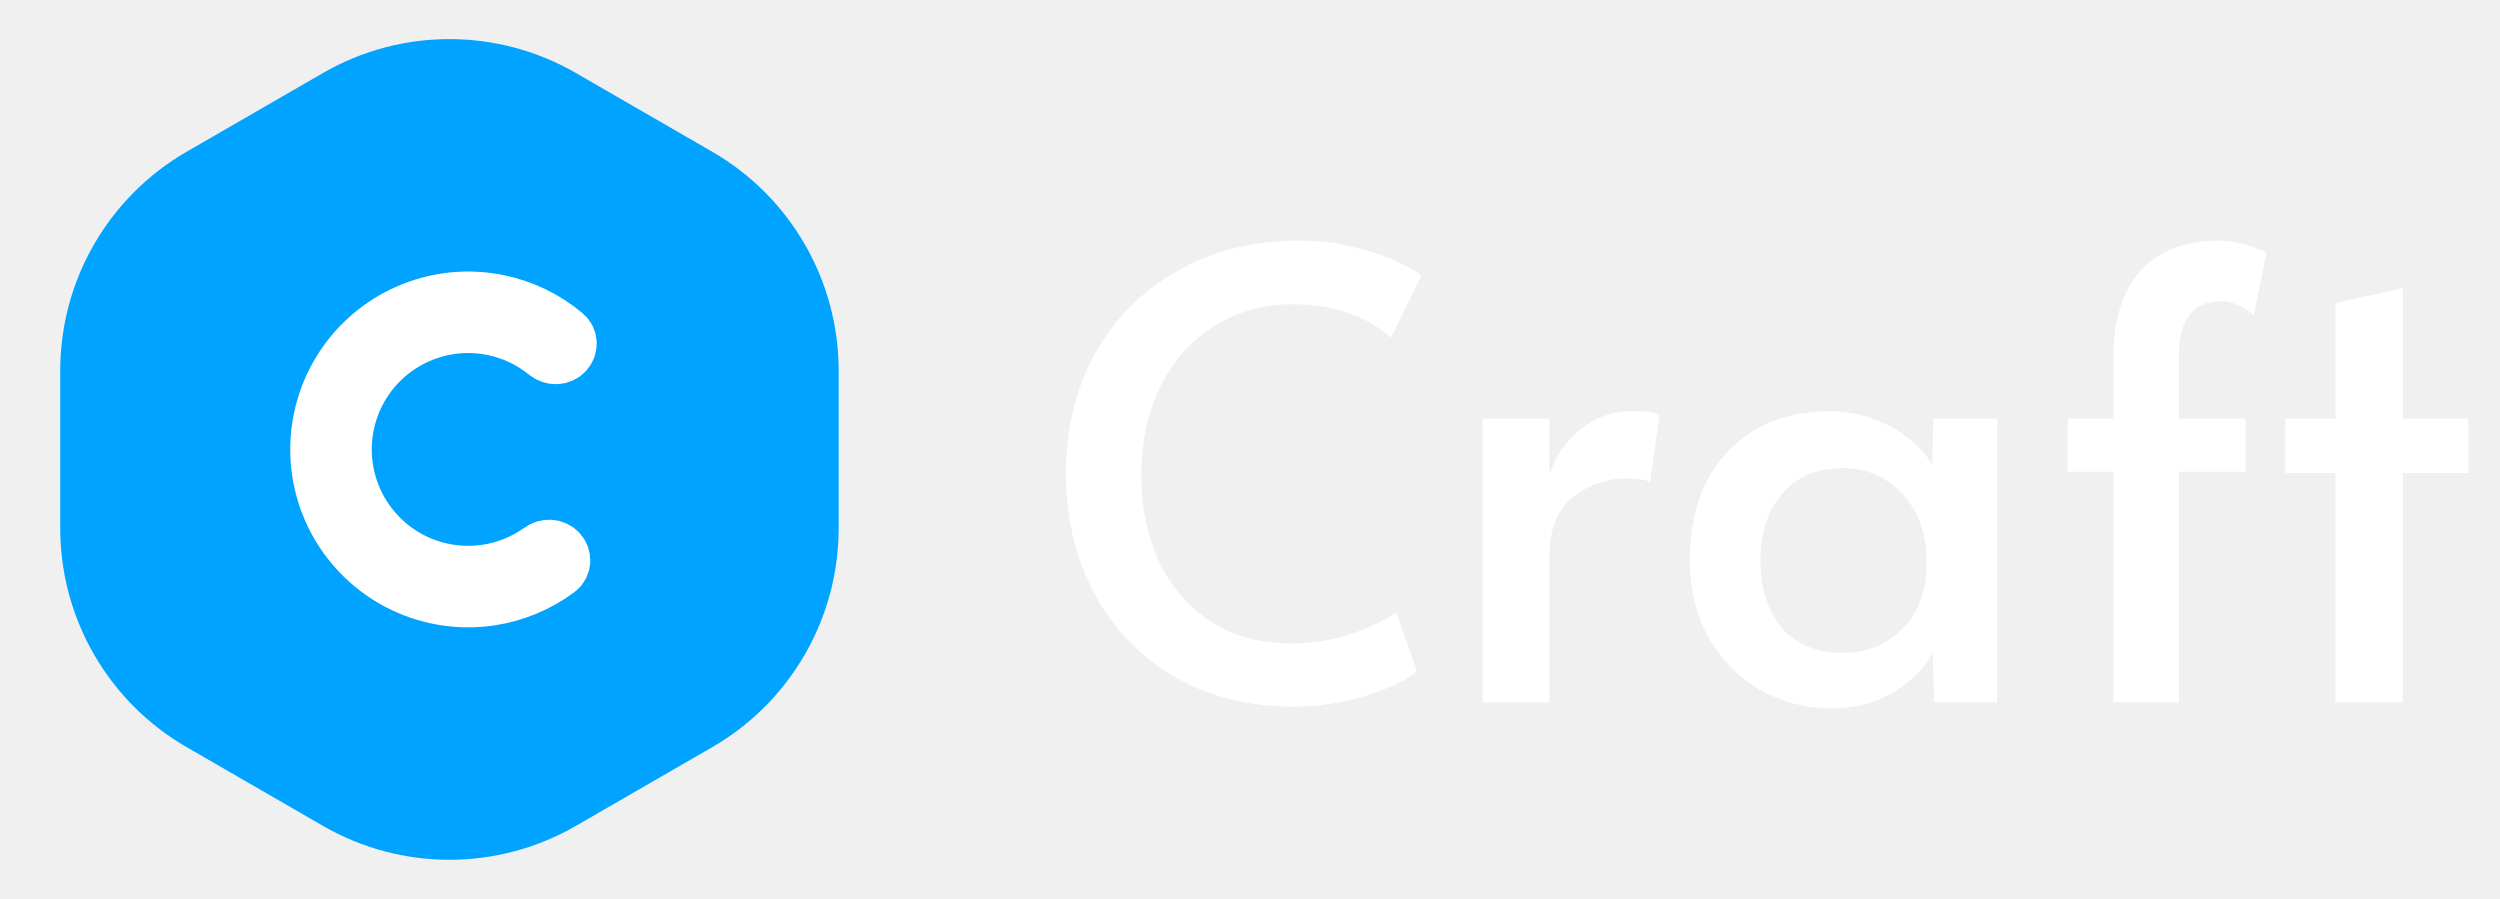
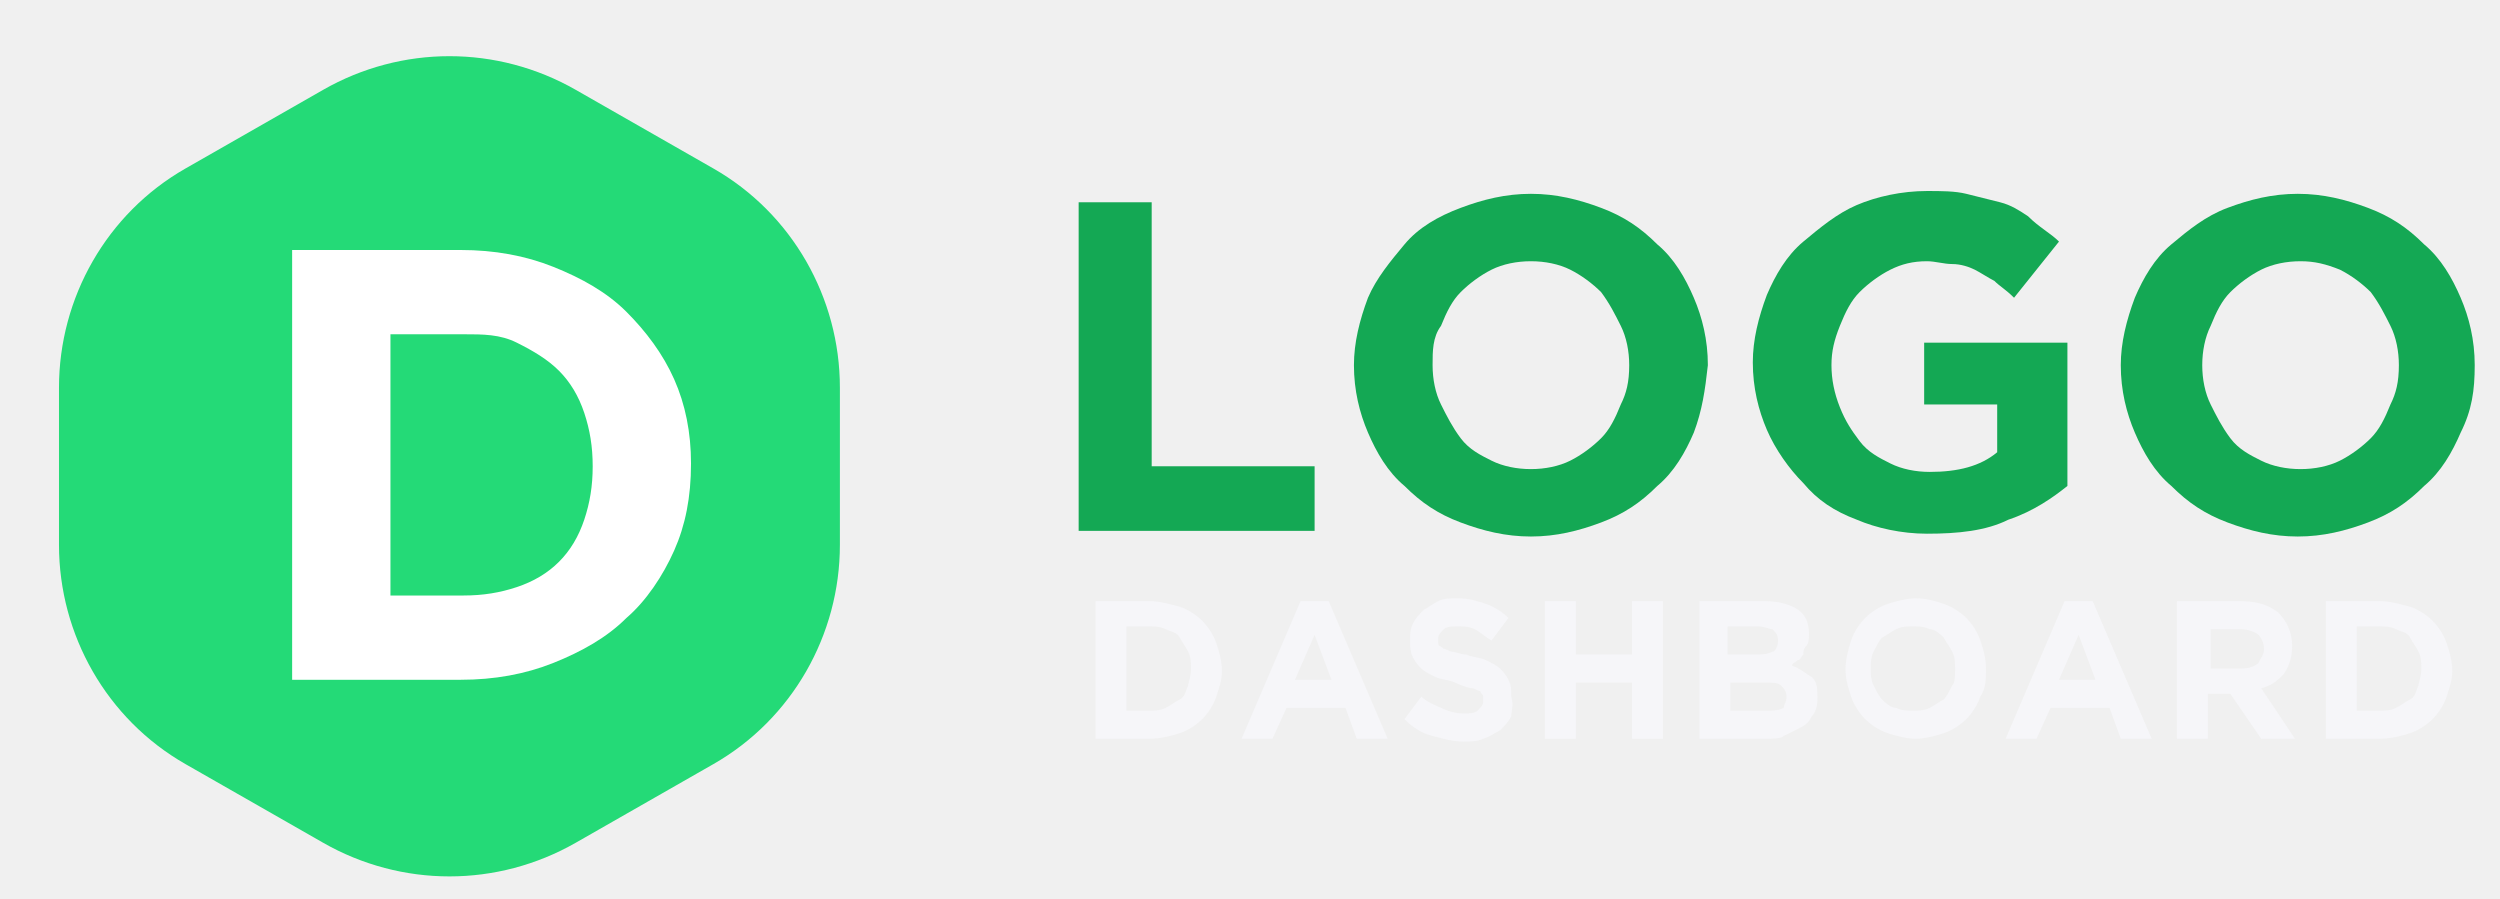
- <svg xmlns="http://www.w3.org/2000/svg" width="89" height="32" viewBox="0 0 89 32" fill="none">
-   <path d="M46.064 25.154C44.392 25.154 42.94 24.78 41.708 24.032C40.491 23.284 39.559 22.287 38.914 21.04C38.269 19.779 37.946 18.393 37.946 16.882C37.946 15.283 38.291 13.853 38.98 12.592C39.684 11.331 40.667 10.348 41.928 9.644C43.189 8.925 44.619 8.566 46.218 8.566C46.937 8.566 47.604 8.647 48.22 8.808C48.851 8.955 49.371 9.131 49.782 9.336C50.193 9.527 50.464 9.688 50.596 9.82L49.518 12.02C48.623 11.228 47.457 10.832 46.02 10.832C45.008 10.832 44.091 11.081 43.27 11.58C42.449 12.079 41.803 12.79 41.334 13.714C40.865 14.638 40.63 15.709 40.63 16.926C40.63 18.041 40.835 19.053 41.246 19.962C41.671 20.871 42.287 21.59 43.094 22.118C43.901 22.646 44.861 22.91 45.976 22.91C47.267 22.91 48.513 22.543 49.716 21.81L50.442 23.9C50.119 24.193 49.525 24.479 48.66 24.758C47.809 25.022 46.944 25.154 46.064 25.154ZM52.783 14.902H55.159V16.882C55.394 16.207 55.775 15.665 56.303 15.254C56.831 14.843 57.432 14.638 58.107 14.638C58.576 14.638 58.899 14.682 59.075 14.77L58.745 17.168C58.613 17.08 58.327 17.036 57.887 17.036C57.198 17.036 56.567 17.256 55.995 17.696C55.438 18.136 55.159 18.84 55.159 19.808V25H52.783V14.902ZM65.221 25.22C64.312 25.22 63.469 25.007 62.691 24.582C61.929 24.142 61.313 23.526 60.843 22.734C60.389 21.927 60.161 20.989 60.161 19.918C60.161 18.862 60.359 17.938 60.755 17.146C61.166 16.354 61.745 15.738 62.493 15.298C63.241 14.858 64.121 14.638 65.133 14.638C65.72 14.638 66.27 14.741 66.783 14.946C67.297 15.151 67.729 15.408 68.081 15.716C68.433 16.009 68.668 16.303 68.785 16.596L68.829 14.902H71.095V25H68.851L68.807 23.218C68.558 23.746 68.103 24.215 67.443 24.626C66.783 25.022 66.043 25.22 65.221 25.22ZM65.617 23.24C66.453 23.24 67.157 22.954 67.729 22.382C68.301 21.795 68.587 21.033 68.587 20.094V19.94C68.587 19.309 68.455 18.745 68.191 18.246C67.927 17.747 67.568 17.359 67.113 17.08C66.659 16.801 66.16 16.662 65.617 16.662C64.679 16.662 63.953 16.97 63.439 17.586C62.926 18.187 62.669 18.972 62.669 19.94C62.669 20.923 62.919 21.722 63.417 22.338C63.931 22.939 64.664 23.24 65.617 23.24ZM75.237 16.794H73.609V14.902H75.237V12.724C75.237 11.404 75.552 10.385 76.183 9.666C76.828 8.933 77.766 8.566 78.999 8.566C79.497 8.566 80.062 8.705 80.692 8.984L80.231 11.228C80.128 11.111 79.966 11.001 79.746 10.898C79.541 10.781 79.314 10.722 79.064 10.722C78.082 10.722 77.583 11.36 77.569 12.636V14.902H79.945V16.794H77.569V25H75.237V16.794ZM83.141 16.838H81.359V14.902H83.141V10.788L85.539 10.26V14.902H87.871V16.838H85.539V25H83.141V16.838Z" fill="white" />
-   <path d="M11.5 2.598C14.285 0.99 17.715 0.99 20.5 2.598L25.356 5.402C28.141 7.01 29.856 9.981 29.856 13.196V18.804C29.856 22.019 28.141 24.99 25.356 26.598L20.5 29.402C17.715 31.01 14.285 31.01 11.5 29.402L6.644 26.598C3.859 24.99 2.144 22.019 2.144 18.804V13.196C2.144 9.981 3.859 7.01 6.644 5.402L11.5 2.598Z" fill="#00A3FF" />
-   <path d="M17.427 21.279C18.307 21.152 19.14 20.807 19.85 20.279C20.05 20.13 20.066 19.843 19.901 19.657V19.657C19.736 19.471 19.453 19.455 19.25 19.6C18.674 20.014 18.005 20.285 17.298 20.386C16.442 20.509 15.569 20.38 14.786 20.013C14.003 19.646 13.345 19.058 12.892 18.322C12.438 17.585 12.211 16.732 12.237 15.868C12.262 15.004 12.54 14.166 13.036 13.457C13.532 12.749 14.225 12.202 15.028 11.882C15.832 11.562 16.711 11.485 17.558 11.659C18.257 11.802 18.909 12.112 19.46 12.56C19.653 12.716 19.937 12.718 20.113 12.542V12.542C20.289 12.365 20.29 12.078 20.099 11.918C19.422 11.348 18.611 10.955 17.739 10.776C16.72 10.566 15.662 10.66 14.695 11.044C13.728 11.429 12.895 12.088 12.298 12.94C11.701 13.793 11.366 14.801 11.335 15.841C11.304 16.881 11.578 17.908 12.123 18.794C12.669 19.68 13.461 20.388 14.403 20.829C15.346 21.271 16.396 21.427 17.427 21.279Z" stroke="white" stroke-width="2" />
+ <svg xmlns="http://www.w3.org/2000/svg" version="1.1" id="Layer_1" x="0px" y="0px" viewBox="0 0 89 32" style="enable-background:new 0 0 89 32;" xml:space="preserve">
+   <style type="text/css">
+ 	.st0{fill:#14A854;}
+ 	.st1{fill:#F6F6F9;}
+ 	.st2{fill:#24DA77;}
+ 	.st3{fill:#FFFFFF;}
+ </style>
+   <g>
+     <path class="st0" d="M38.4,18.9V7.2H41v9.4h5.8v2.3C46.8,18.9,38.4,18.9,38.4,18.9z" />
+     <path class="st0" d="M60.3,15.4c-0.3,0.7-0.7,1.4-1.3,1.9c-0.6,0.6-1.2,1-2,1.3s-1.6,0.5-2.5,0.5s-1.7-0.2-2.5-0.5s-1.4-0.7-2-1.3   c-0.6-0.5-1-1.2-1.3-1.9s-0.5-1.5-0.5-2.4l0,0c0-0.8,0.2-1.6,0.5-2.4C49,9.9,49.5,9.3,50,8.7s1.2-1,2-1.3s1.6-0.5,2.5-0.5   s1.7,0.2,2.5,0.5s1.4,0.7,2,1.3c0.6,0.5,1,1.2,1.3,1.9s0.5,1.5,0.5,2.4l0,0C60.7,13.9,60.6,14.6,60.3,15.4z M58,13   c0-0.5-0.1-1-0.3-1.4s-0.4-0.8-0.7-1.2c-0.3-0.3-0.7-0.6-1.1-0.8c-0.4-0.2-0.9-0.3-1.4-0.3s-1,0.1-1.4,0.3s-0.8,0.5-1.1,0.8   s-0.5,0.7-0.7,1.2C51,12,51,12.5,51,13l0,0c0,0.5,0.1,1,0.3,1.4s0.4,0.8,0.7,1.2s0.7,0.6,1.1,0.8c0.4,0.2,0.9,0.3,1.4,0.3   s1-0.1,1.4-0.3c0.4-0.2,0.8-0.5,1.1-0.8s0.5-0.7,0.7-1.2C57.9,14,58,13.6,58,13L58,13z" />
+     <path class="st0" d="M71.5,18.5c-0.8,0.4-1.8,0.5-2.9,0.5c-0.9,0-1.8-0.2-2.5-0.5c-0.8-0.3-1.4-0.7-1.9-1.3c-0.5-0.5-1-1.2-1.3-1.9   s-0.5-1.5-0.5-2.4l0,0c0-0.8,0.2-1.6,0.5-2.4c0.3-0.7,0.7-1.4,1.3-1.9s1.2-1,1.9-1.3c0.7-0.3,1.6-0.5,2.5-0.5c0.5,0,1,0,1.4,0.1   s0.8,0.2,1.2,0.3c0.4,0.1,0.7,0.3,1,0.5c0.4,0.4,0.8,0.6,1.1,0.9l-1.6,2c-0.3-0.3-0.5-0.4-0.7-0.6c-0.2-0.1-0.5-0.3-0.7-0.4   c-0.2-0.1-0.5-0.2-0.8-0.2s-0.6-0.1-0.9-0.1c-0.5,0-0.9,0.1-1.3,0.3s-0.8,0.5-1.1,0.8c-0.3,0.3-0.5,0.7-0.7,1.2s-0.3,0.9-0.3,1.4   l0,0c0,0.5,0.1,1,0.3,1.5c0.2,0.5,0.4,0.8,0.7,1.2c0.3,0.4,0.7,0.6,1.1,0.8s0.9,0.3,1.4,0.3c1,0,1.8-0.2,2.4-0.7v-1.7h-2.6v-2.2   h5.1v5.1C73.1,17.7,72.4,18.2,71.5,18.5z" />
+     <path class="st0" d="M87.6,15.4c-0.3,0.7-0.7,1.4-1.3,1.9c-0.6,0.6-1.2,1-2,1.3s-1.6,0.5-2.5,0.5s-1.7-0.2-2.5-0.5s-1.4-0.7-2-1.3   c-0.6-0.5-1-1.2-1.3-1.9s-0.5-1.5-0.5-2.4l0,0c0-0.8,0.2-1.6,0.5-2.4c0.3-0.7,0.7-1.4,1.3-1.9s1.2-1,2-1.3s1.6-0.5,2.5-0.5   s1.7,0.2,2.5,0.5s1.4,0.7,2,1.3c0.6,0.5,1,1.2,1.3,1.9s0.5,1.5,0.5,2.4l0,0C88.1,13.9,88,14.6,87.6,15.4z M85.4,13   c0-0.5-0.1-1-0.3-1.4c-0.2-0.4-0.4-0.8-0.7-1.2c-0.3-0.3-0.7-0.6-1.1-0.8c-0.5-0.2-0.9-0.3-1.4-0.3s-1,0.1-1.4,0.3   s-0.8,0.5-1.1,0.8s-0.5,0.7-0.7,1.2c-0.2,0.4-0.3,0.9-0.3,1.4l0,0c0,0.5,0.1,1,0.3,1.4c0.2,0.4,0.4,0.8,0.7,1.2s0.7,0.6,1.1,0.8   s0.9,0.3,1.4,0.3s1-0.1,1.4-0.3c0.4-0.2,0.8-0.5,1.1-0.8c0.3-0.3,0.5-0.7,0.7-1.2C85.3,14,85.4,13.6,85.4,13L85.4,13z" />
+     <g>
+       <path class="st1" d="M43.3,24.8c-0.1,0.3-0.3,0.6-0.5,0.8S42.3,26,42,26.1s-0.7,0.2-1.1,0.2H39v-4.9h1.9c0.4,0,0.7,0.1,1.1,0.2    c0.3,0.1,0.6,0.3,0.8,0.5s0.4,0.5,0.5,0.8s0.2,0.6,0.2,1l0,0C43.5,24.2,43.4,24.5,43.3,24.8z M42.4,23.8c0-0.2,0-0.4-0.1-0.6    s-0.2-0.3-0.3-0.5s-0.3-0.2-0.5-0.3s-0.4-0.1-0.6-0.1h-0.8v3h0.8c0.2,0,0.4,0,0.6-0.1s0.3-0.2,0.5-0.3s0.2-0.3,0.3-0.5    C42.3,24.3,42.4,24.1,42.4,23.8L42.4,23.8z" />
+       <path class="st1" d="M48.3,26.3l-0.4-1.1h-2.1l-0.5,1.1h-1.1l2.1-4.9h1l2.1,4.9H48.3z M46.8,22.6l-0.7,1.6h1.3L46.8,22.6z" />
+       <path class="st1" d="M53.8,25.5c-0.1,0.2-0.2,0.3-0.4,0.5c-0.2,0.1-0.3,0.2-0.6,0.3c-0.2,0.1-0.5,0.1-0.7,0.1    c-0.4,0-0.7-0.1-1.1-0.2c-0.4-0.1-0.7-0.3-1-0.6l0.6-0.8c0.2,0.2,0.5,0.3,0.7,0.4s0.5,0.2,0.8,0.2c0.2,0,0.4,0,0.5-0.1    s0.2-0.2,0.2-0.3l0,0c0-0.1,0-0.1,0-0.2s-0.1-0.1-0.1-0.2c-0.1,0-0.2-0.1-0.3-0.1s-0.4-0.1-0.6-0.2s-0.5-0.1-0.7-0.2    s-0.4-0.2-0.5-0.3c-0.1-0.1-0.2-0.2-0.3-0.4s-0.1-0.4-0.1-0.6l0,0c0-0.2,0-0.4,0.1-0.6s0.2-0.3,0.4-0.5c0.2-0.1,0.3-0.2,0.5-0.3    c0.2-0.1,0.4-0.1,0.7-0.1c0.4,0,0.7,0.1,1,0.2s0.6,0.3,0.8,0.5l-0.6,0.8c-0.2-0.1-0.4-0.3-0.6-0.4c-0.2-0.1-0.4-0.1-0.6-0.1    s-0.4,0-0.5,0.1s-0.2,0.2-0.2,0.3l0,0c0,0.1,0,0.1,0,0.2s0.1,0.1,0.2,0.2c0.1,0,0.2,0.1,0.3,0.1s0.3,0.1,0.5,0.1    c0.2,0.1,0.5,0.1,0.7,0.2s0.4,0.2,0.5,0.3c0.1,0.1,0.2,0.2,0.3,0.4c0.1,0.2,0.1,0.3,0.1,0.6l0,0C53.9,25.1,53.8,25.3,53.8,25.5z" />
+       <path class="st1" d="M58.1,26.3v-2h-2v2H55v-4.9h1.1v1.9h2v-1.9h1.1v4.9H58.1z" />
+       <path class="st1" d="M64.5,25.5c-0.1,0.2-0.2,0.3-0.4,0.4c-0.2,0.1-0.4,0.2-0.6,0.3c-0.1,0.1-0.4,0.1-0.7,0.1h-2.3v-4.9h2.3    c0.5,0,0.9,0.1,1.2,0.3c0.3,0.2,0.4,0.5,0.4,0.9l0,0c0,0.1,0,0.3-0.1,0.4s-0.1,0.2-0.1,0.3c-0.1,0.1-0.1,0.2-0.2,0.2    c-0.1,0.1-0.2,0.1-0.2,0.2c0.3,0.1,0.5,0.3,0.7,0.4c0.2,0.2,0.2,0.4,0.2,0.8l0,0C64.7,25.2,64.6,25.4,64.5,25.5z M63.3,22.8    c0-0.2-0.1-0.3-0.2-0.4c-0.1,0-0.3-0.1-0.5-0.1h-1.1v1h1c0.2,0,0.4,0,0.6-0.1C63.2,23.2,63.3,23,63.3,22.8L63.3,22.8z M63.6,24.8    c0-0.2-0.1-0.3-0.2-0.4c-0.1-0.1-0.3-0.1-0.6-0.1h-1.2v1h1.3c0.2,0,0.4,0,0.6-0.1C63.5,25.1,63.6,25,63.6,24.8L63.6,24.8z" />
+       <path class="st1" d="M70.5,24.8c-0.1,0.3-0.3,0.6-0.5,0.8c-0.2,0.2-0.5,0.4-0.8,0.5s-0.7,0.2-1,0.2s-0.7-0.1-1-0.2    s-0.6-0.3-0.8-0.5s-0.4-0.5-0.5-0.8s-0.2-0.6-0.2-1l0,0c0-0.3,0.1-0.7,0.2-1s0.3-0.6,0.5-0.8c0.2-0.2,0.5-0.4,0.8-0.5    s0.7-0.2,1-0.2c0.4,0,0.7,0.1,1,0.2s0.6,0.3,0.8,0.5c0.2,0.2,0.4,0.5,0.5,0.8s0.2,0.6,0.2,1l0,0C70.7,24.2,70.7,24.5,70.5,24.8z     M69.6,23.8c0-0.2,0-0.4-0.1-0.6s-0.2-0.3-0.3-0.5c-0.1-0.1-0.3-0.3-0.5-0.3c-0.2-0.1-0.4-0.1-0.6-0.1s-0.4,0-0.6,0.1    s-0.3,0.2-0.5,0.3c-0.1,0.1-0.2,0.3-0.3,0.5s-0.1,0.4-0.1,0.6l0,0c0,0.2,0,0.4,0.1,0.6s0.2,0.4,0.3,0.5c0.1,0.1,0.3,0.3,0.5,0.3    c0.2,0.1,0.4,0.1,0.6,0.1s0.4,0,0.6-0.1s0.3-0.2,0.5-0.3c0.1-0.1,0.2-0.3,0.3-0.5C69.6,24.3,69.6,24.1,69.6,23.8L69.6,23.8z" />
+       <path class="st1" d="M75.5,26.3l-0.4-1.1H73l-0.5,1.1h-1.1l2.1-4.9h1l2.1,4.9H75.5z M74,22.6l-0.7,1.6h1.3L74,22.6z" />
+       <path class="st1" d="M80.5,26.3l-1.1-1.6h-0.8v1.6h-1.1v-4.9h2.2c0.6,0,1,0.1,1.4,0.4c0.3,0.3,0.5,0.7,0.5,1.2l0,0    c0,0.4-0.1,0.7-0.3,1c-0.2,0.2-0.4,0.4-0.8,0.5l1.2,1.8H80.5z M80.6,23.1c0-0.2-0.1-0.4-0.2-0.5s-0.4-0.2-0.6-0.2h-1.1v1.4h1.1    c0.3,0,0.5-0.1,0.6-0.2C80.5,23.4,80.6,23.3,80.6,23.1L80.6,23.1z" />
+       <path class="st1" d="M87.1,24.8c-0.1,0.3-0.3,0.6-0.5,0.8c-0.2,0.2-0.5,0.4-0.8,0.5s-0.7,0.2-1.1,0.2h-1.9v-4.9h1.9    c0.4,0,0.7,0.1,1.1,0.2c0.3,0.1,0.6,0.3,0.8,0.5c0.2,0.2,0.4,0.5,0.5,0.8s0.2,0.6,0.2,1l0,0C87.3,24.2,87.2,24.5,87.1,24.8z     M86.2,23.8c0-0.2,0-0.4-0.1-0.6s-0.2-0.3-0.3-0.5s-0.3-0.2-0.5-0.3c-0.2-0.1-0.4-0.1-0.6-0.1h-0.8v3h0.8c0.2,0,0.4,0,0.6-0.1    s0.3-0.2,0.5-0.3s0.2-0.3,0.3-0.5C86.1,24.3,86.2,24.1,86.2,23.8L86.2,23.8z" />
+     </g>
+   </g>
+   <path class="st2" d="M11.5,3.2c2.8-1.6,6.2-1.6,9,0L25.4,6c2.8,1.6,4.5,4.6,4.5,7.8v5.6c0,3.2-1.7,6.2-4.5,7.8L20.5,30  c-2.8,1.6-6.2,1.6-9,0l-4.9-2.8c-2.8-1.6-4.5-4.6-4.5-7.8v-5.6c0-3.2,1.7-6.2,4.5-7.8L11.5,3.2z" />
+   <g>
+     <path class="st3" d="M24,19.6c-0.4,0.9-1,1.8-1.7,2.4c-0.7,0.7-1.6,1.2-2.6,1.6s-2.1,0.6-3.3,0.6h-6V8.9h6c1.2,0,2.3,0.2,3.3,0.6   c1,0.4,1.9,0.9,2.6,1.6c0.7,0.7,1.3,1.5,1.7,2.4c0.4,0.9,0.6,1.9,0.6,3l0,0C24.6,17.7,24.4,18.7,24,19.6z M21.1,16.6   c0-0.7-0.1-1.3-0.3-1.9s-0.5-1.1-0.9-1.5s-0.9-0.7-1.5-1s-1.2-0.3-1.9-0.3h-2.6v9.3h2.6c0.7,0,1.3-0.1,1.9-0.3   c0.6-0.2,1.1-0.5,1.5-0.9s0.7-0.9,0.9-1.5S21.1,17.3,21.1,16.6L21.1,16.6z" />
+   </g>
</svg>
